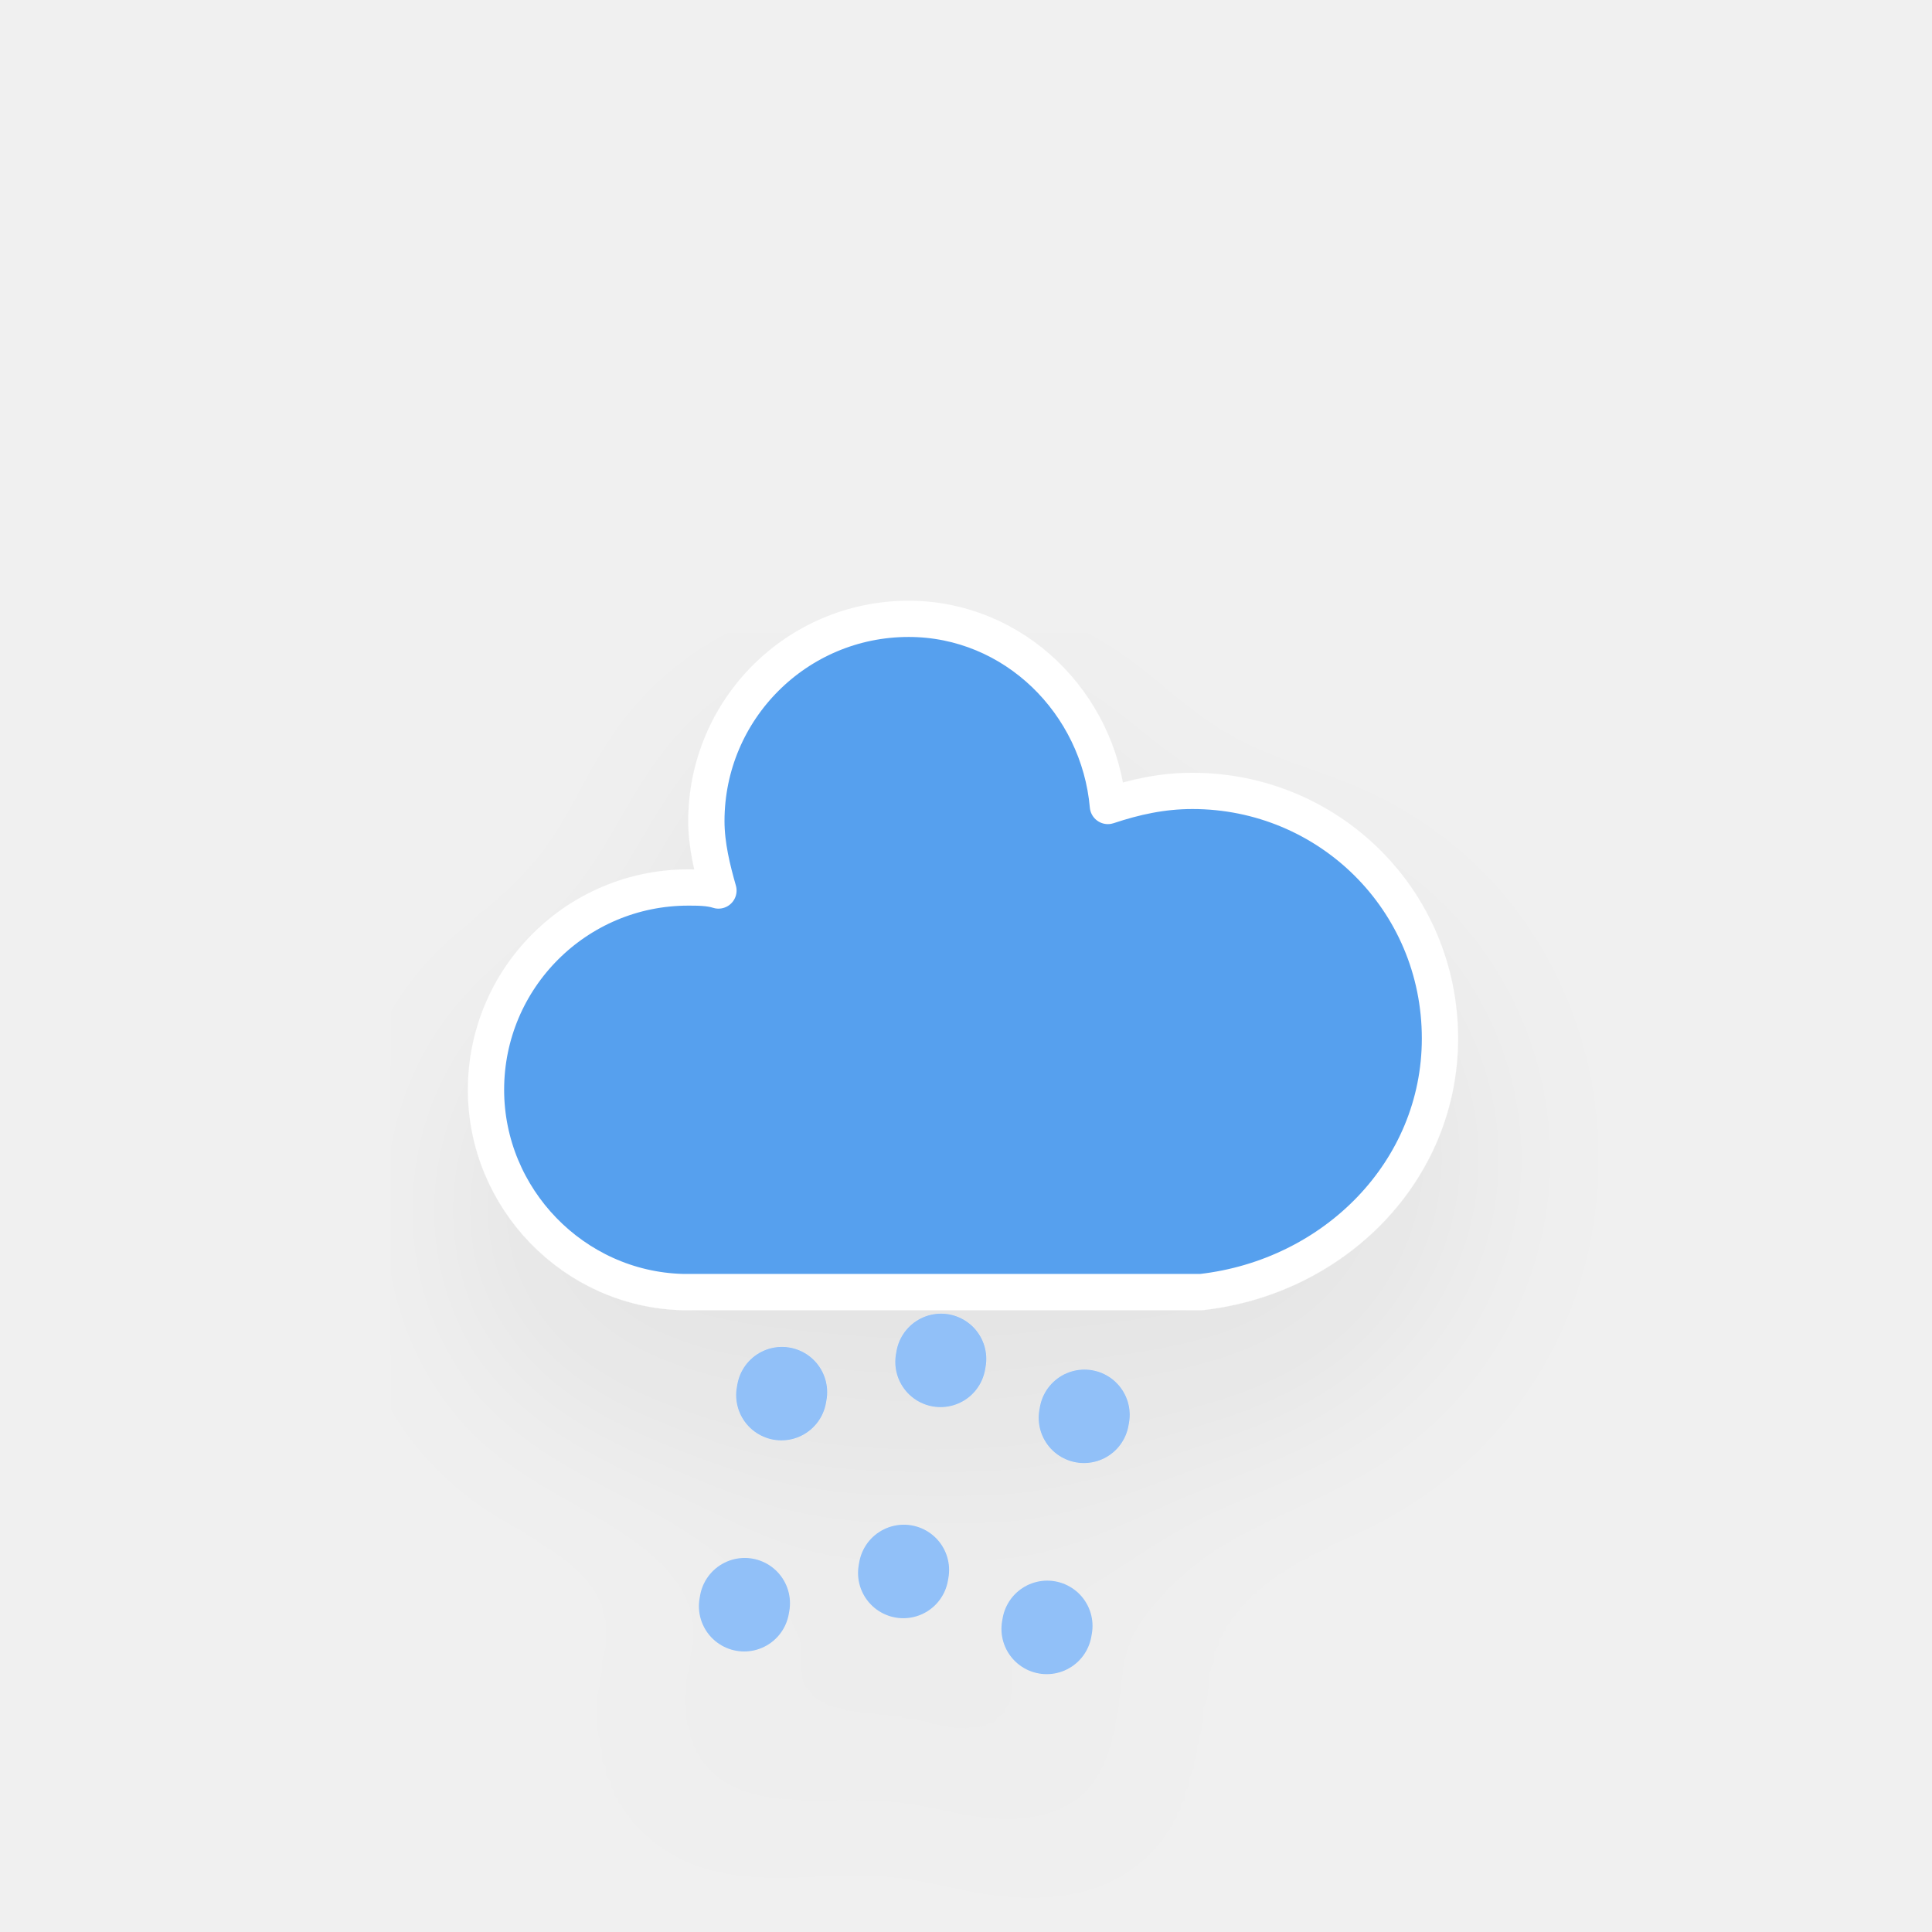
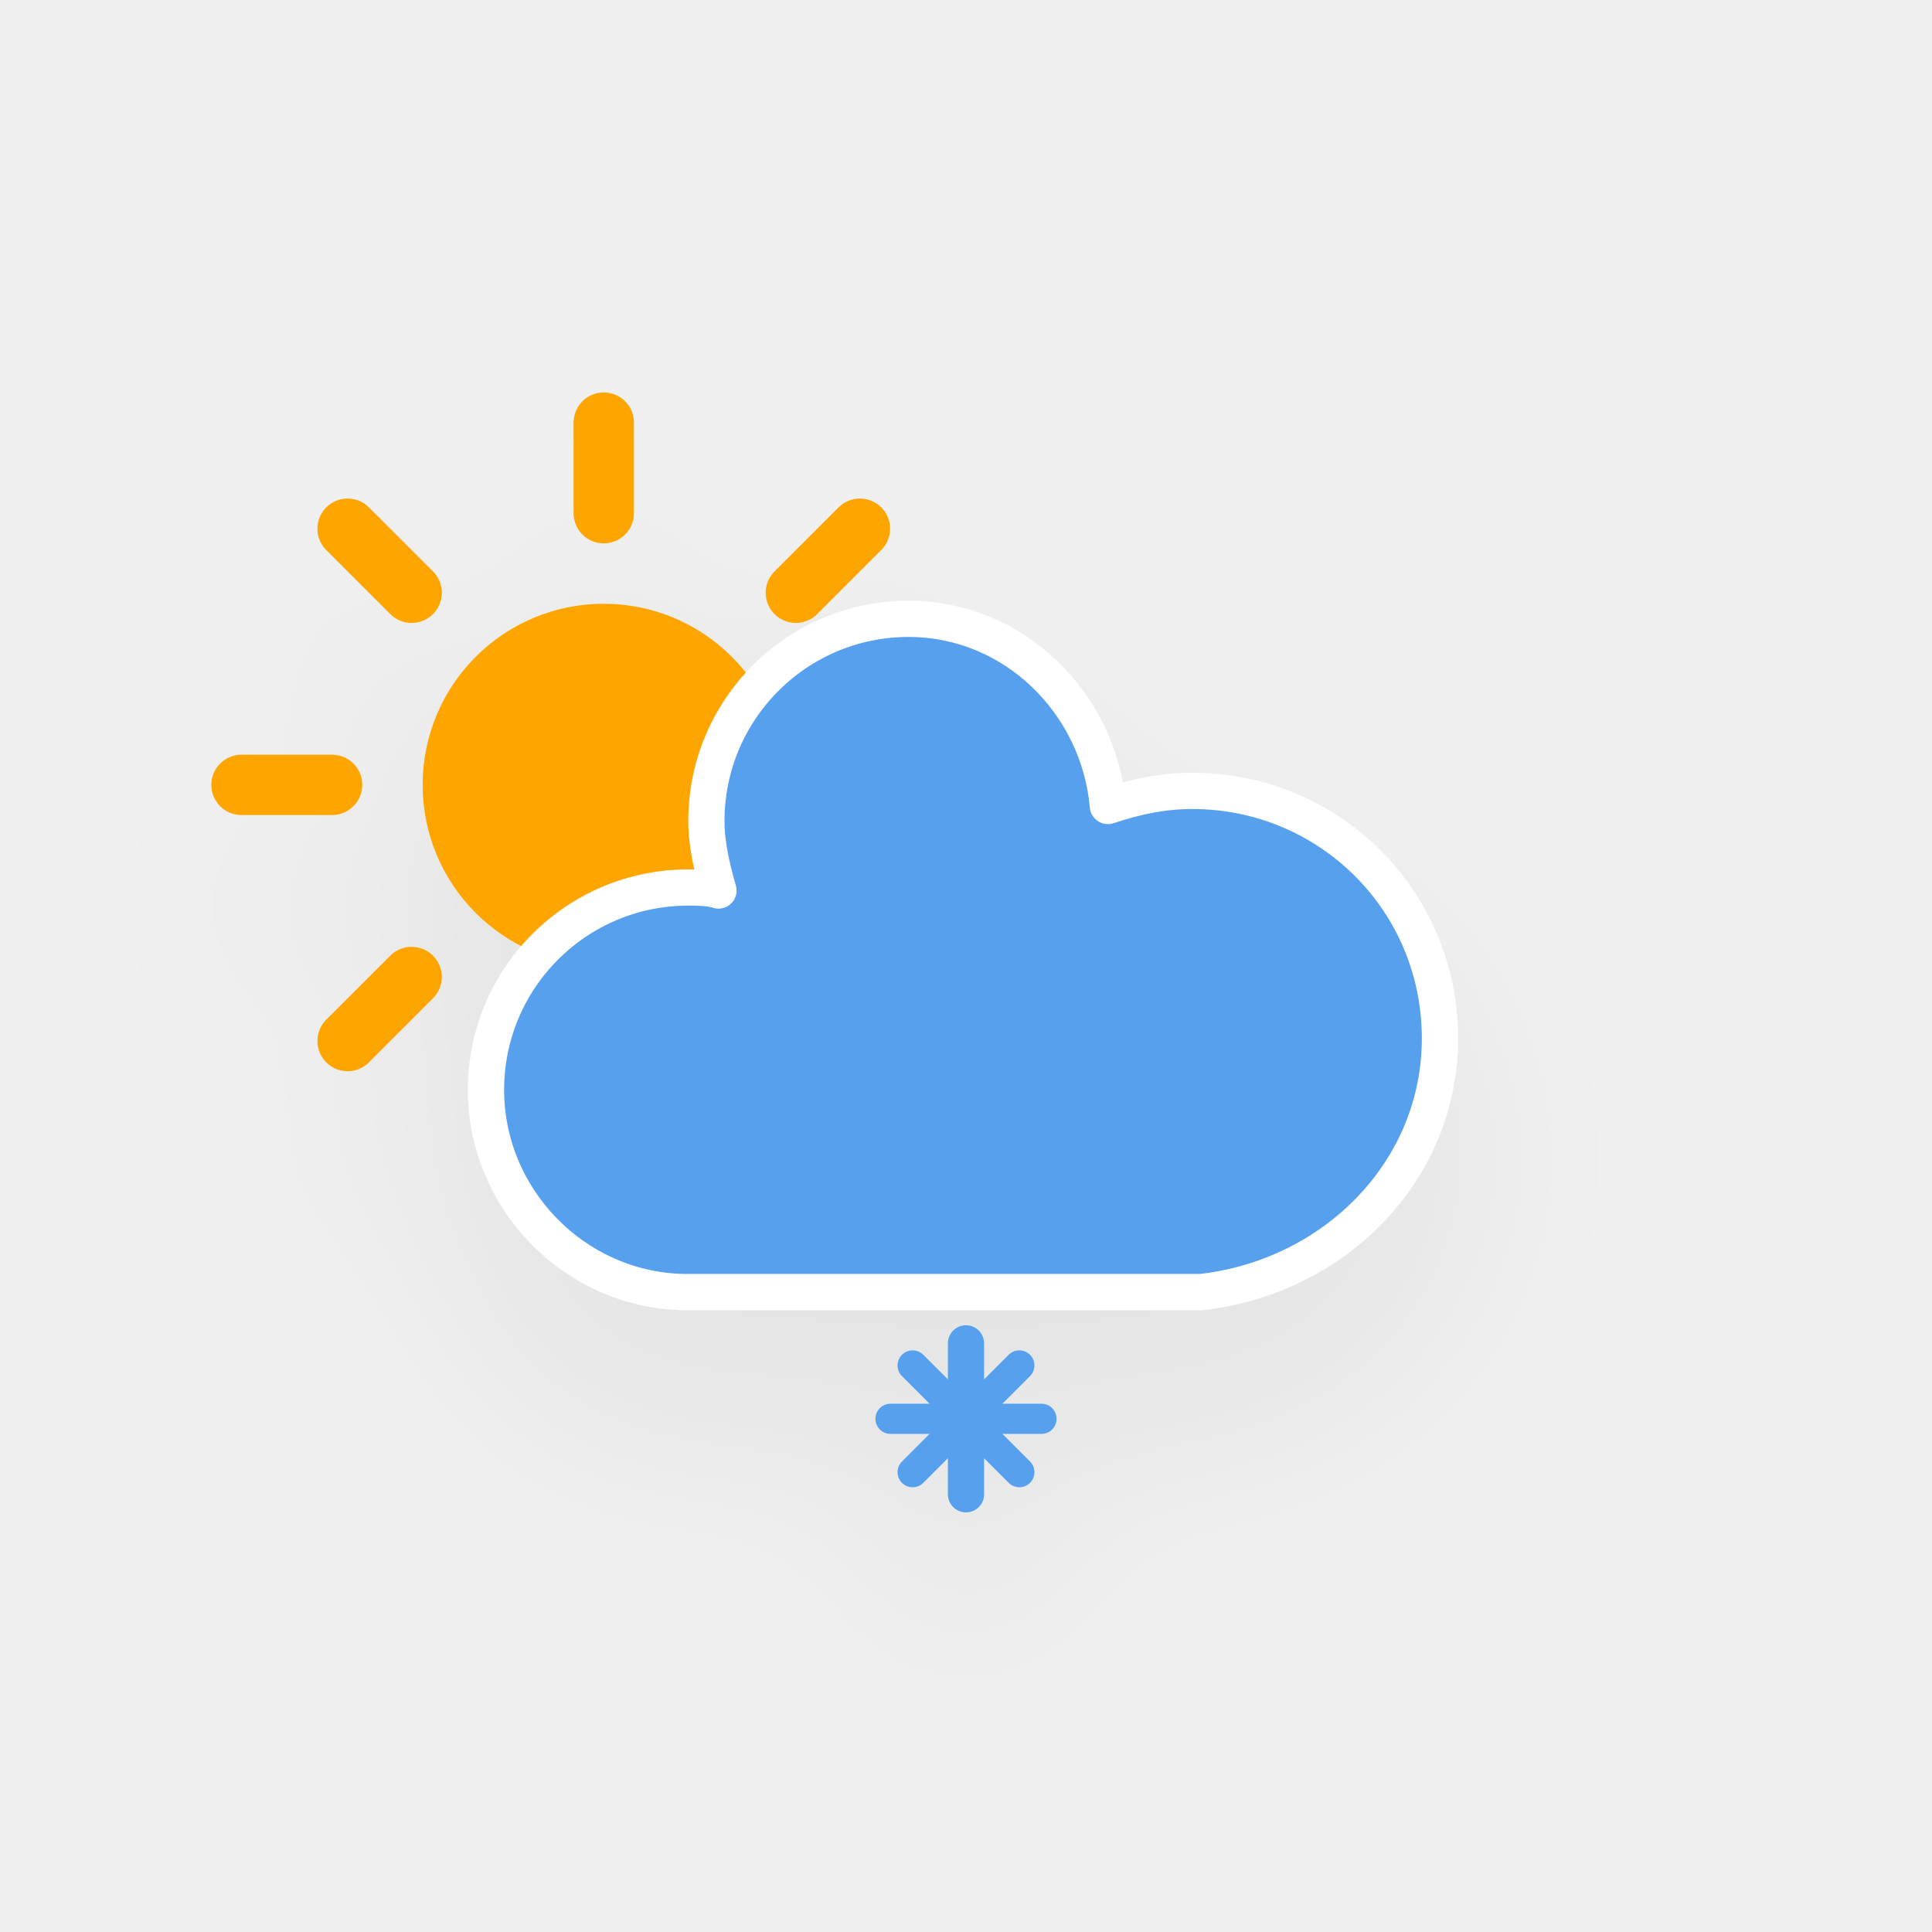
<svg xmlns="http://www.w3.org/2000/svg" version="1.1" width="64" height="64" viewbox="0 0 64 64">
  <defs>
    <filter id="blur" width="200%" height="200%">
      <feGaussianBlur in="SourceAlpha" stdDeviation="3" />
      <feOffset dx="0" dy="4" result="offsetblur" />
      <feComponentTransfer>
        <feFuncA type="linear" slope="0.05" />
      </feComponentTransfer>
      <feMerge>
        <feMergeNode />
        <feMergeNode in="SourceGraphic" />
      </feMerge>
    </filter>
  </defs>
-   <g filter="url(#blur)" id="rainy-7">
+   <g filter="url(#blur)" id="snowy-2">
    <g transform="translate(20,10)">
-       <g>
+       <g transform="translate(0,16)">
+         <g class="am-weather-sun">
+           <g>
+             <line fill="none" stroke="orange" stroke-linecap="round" stroke-width="2" transform="translate(0,9)" x1="0" x2="0" y1="0" y2="3" />
+           </g>
+           <g transform="rotate(45)">
+             <line fill="none" stroke="orange" stroke-linecap="round" stroke-width="2" transform="translate(0,9)" x1="0" x2="0" y1="0" y2="3" />
+           </g>
+           <g transform="rotate(90)">
+             <line fill="none" stroke="orange" stroke-linecap="round" stroke-width="2" transform="translate(0,9)" x1="0" x2="0" y1="0" y2="3" />
+           </g>
+           <g transform="rotate(135)">
+             <line fill="none" stroke="orange" stroke-linecap="round" stroke-width="2" transform="translate(0,9)" x1="0" x2="0" y1="0" y2="3" />
+           </g>
+           <g transform="rotate(180)">
+             <line fill="none" stroke="orange" stroke-linecap="round" stroke-width="2" transform="translate(0,9)" x1="0" x2="0" y1="0" y2="3" />
+           </g>
+           <g transform="rotate(225)">
+             <line fill="none" stroke="orange" stroke-linecap="round" stroke-width="2" transform="translate(0,9)" x1="0" x2="0" y1="0" y2="3" />
+           </g>
+           <g transform="rotate(270)">
+             <line fill="none" stroke="orange" stroke-linecap="round" stroke-width="2" transform="translate(0,9)" x1="0" x2="0" y1="0" y2="3" />
+           </g>
+           <g transform="rotate(315)">
+             <line fill="none" stroke="orange" stroke-linecap="round" stroke-width="2" transform="translate(0,9)" x1="0" x2="0" y1="0" y2="3" />
+           </g>
+         </g>
+         <circle cx="0" cy="0" fill="orange" r="5" stroke="orange" stroke-width="2" />
+       </g>
+       <g class="am-weather-cloud-2">
        <path d="M47.7,35.4c0-4.6-3.7-8.2-8.2-8.2c-1,0-1.9,0.2-2.8,0.5c-0.3-3.4-3.1-6.2-6.6-6.2c-3.7,0-6.7,3-6.7,6.7c0,0.8,0.2,1.6,0.4,2.3    c-0.3-0.1-0.7-0.1-1-0.1c-3.7,0-6.7,3-6.7,6.7c0,3.6,2.9,6.6,6.5,6.7l17.2,0C44.2,43.3,47.7,39.8,47.7,35.4z" fill="#57A0EE" stroke="#FFFFFF" stroke-linejoin="round" stroke-width="1.2" transform="translate(-20,-11)" />
      </g>
    </g>
-     <g transform="translate(31,46), rotate(10)">
-       <line class="am-weather-rain-1" fill="none" stroke="#91C0F8" stroke-dasharray="0.1,7" stroke-linecap="round" stroke-width="3" transform="translate(-5,1)" x1="0" x2="0" y1="0" y2="8" />
-       <line class="am-weather-rain-2" fill="none" stroke="#91C0F8" stroke-dasharray="0.1,7" stroke-linecap="round" stroke-width="3" transform="translate(0,-1)" x1="0" x2="0" y1="0" y2="8" />
-       <line class="am-weather-rain-1" fill="none" stroke="#91C0F8" stroke-dasharray="0.1,7" stroke-linecap="round" stroke-width="3" transform="translate(5,0)" x1="0" x2="0" y1="0" y2="8" />
+     <g class="am-weather-snow-1">
+       <g transform="translate(32,38)">
+         <line fill="none" stroke="#57A0EE" stroke-linecap="round" stroke-width="1.2" transform="translate(0,9), rotate(0)" x1="0" x2="0" y1="-2.5" y2="2.5" />
+         <line fill="none" stroke="#57A0EE" stroke-linecap="round" stroke-width="1" transform="translate(0,9), rotate(45)" x1="0" x2="0" y1="-2.5" y2="2.5" />
+         <line fill="none" stroke="#57A0EE" stroke-linecap="round" stroke-width="1" transform="translate(0,9), rotate(90)" x1="0" x2="0" y1="-2.5" y2="2.5" />
+         <line fill="none" stroke="#57A0EE" stroke-linecap="round" stroke-width="1" transform="translate(0,9), rotate(135)" x1="0" x2="0" y1="-2.5" y2="2.5" />
+       </g>
    </g>
  </g>
</svg>
